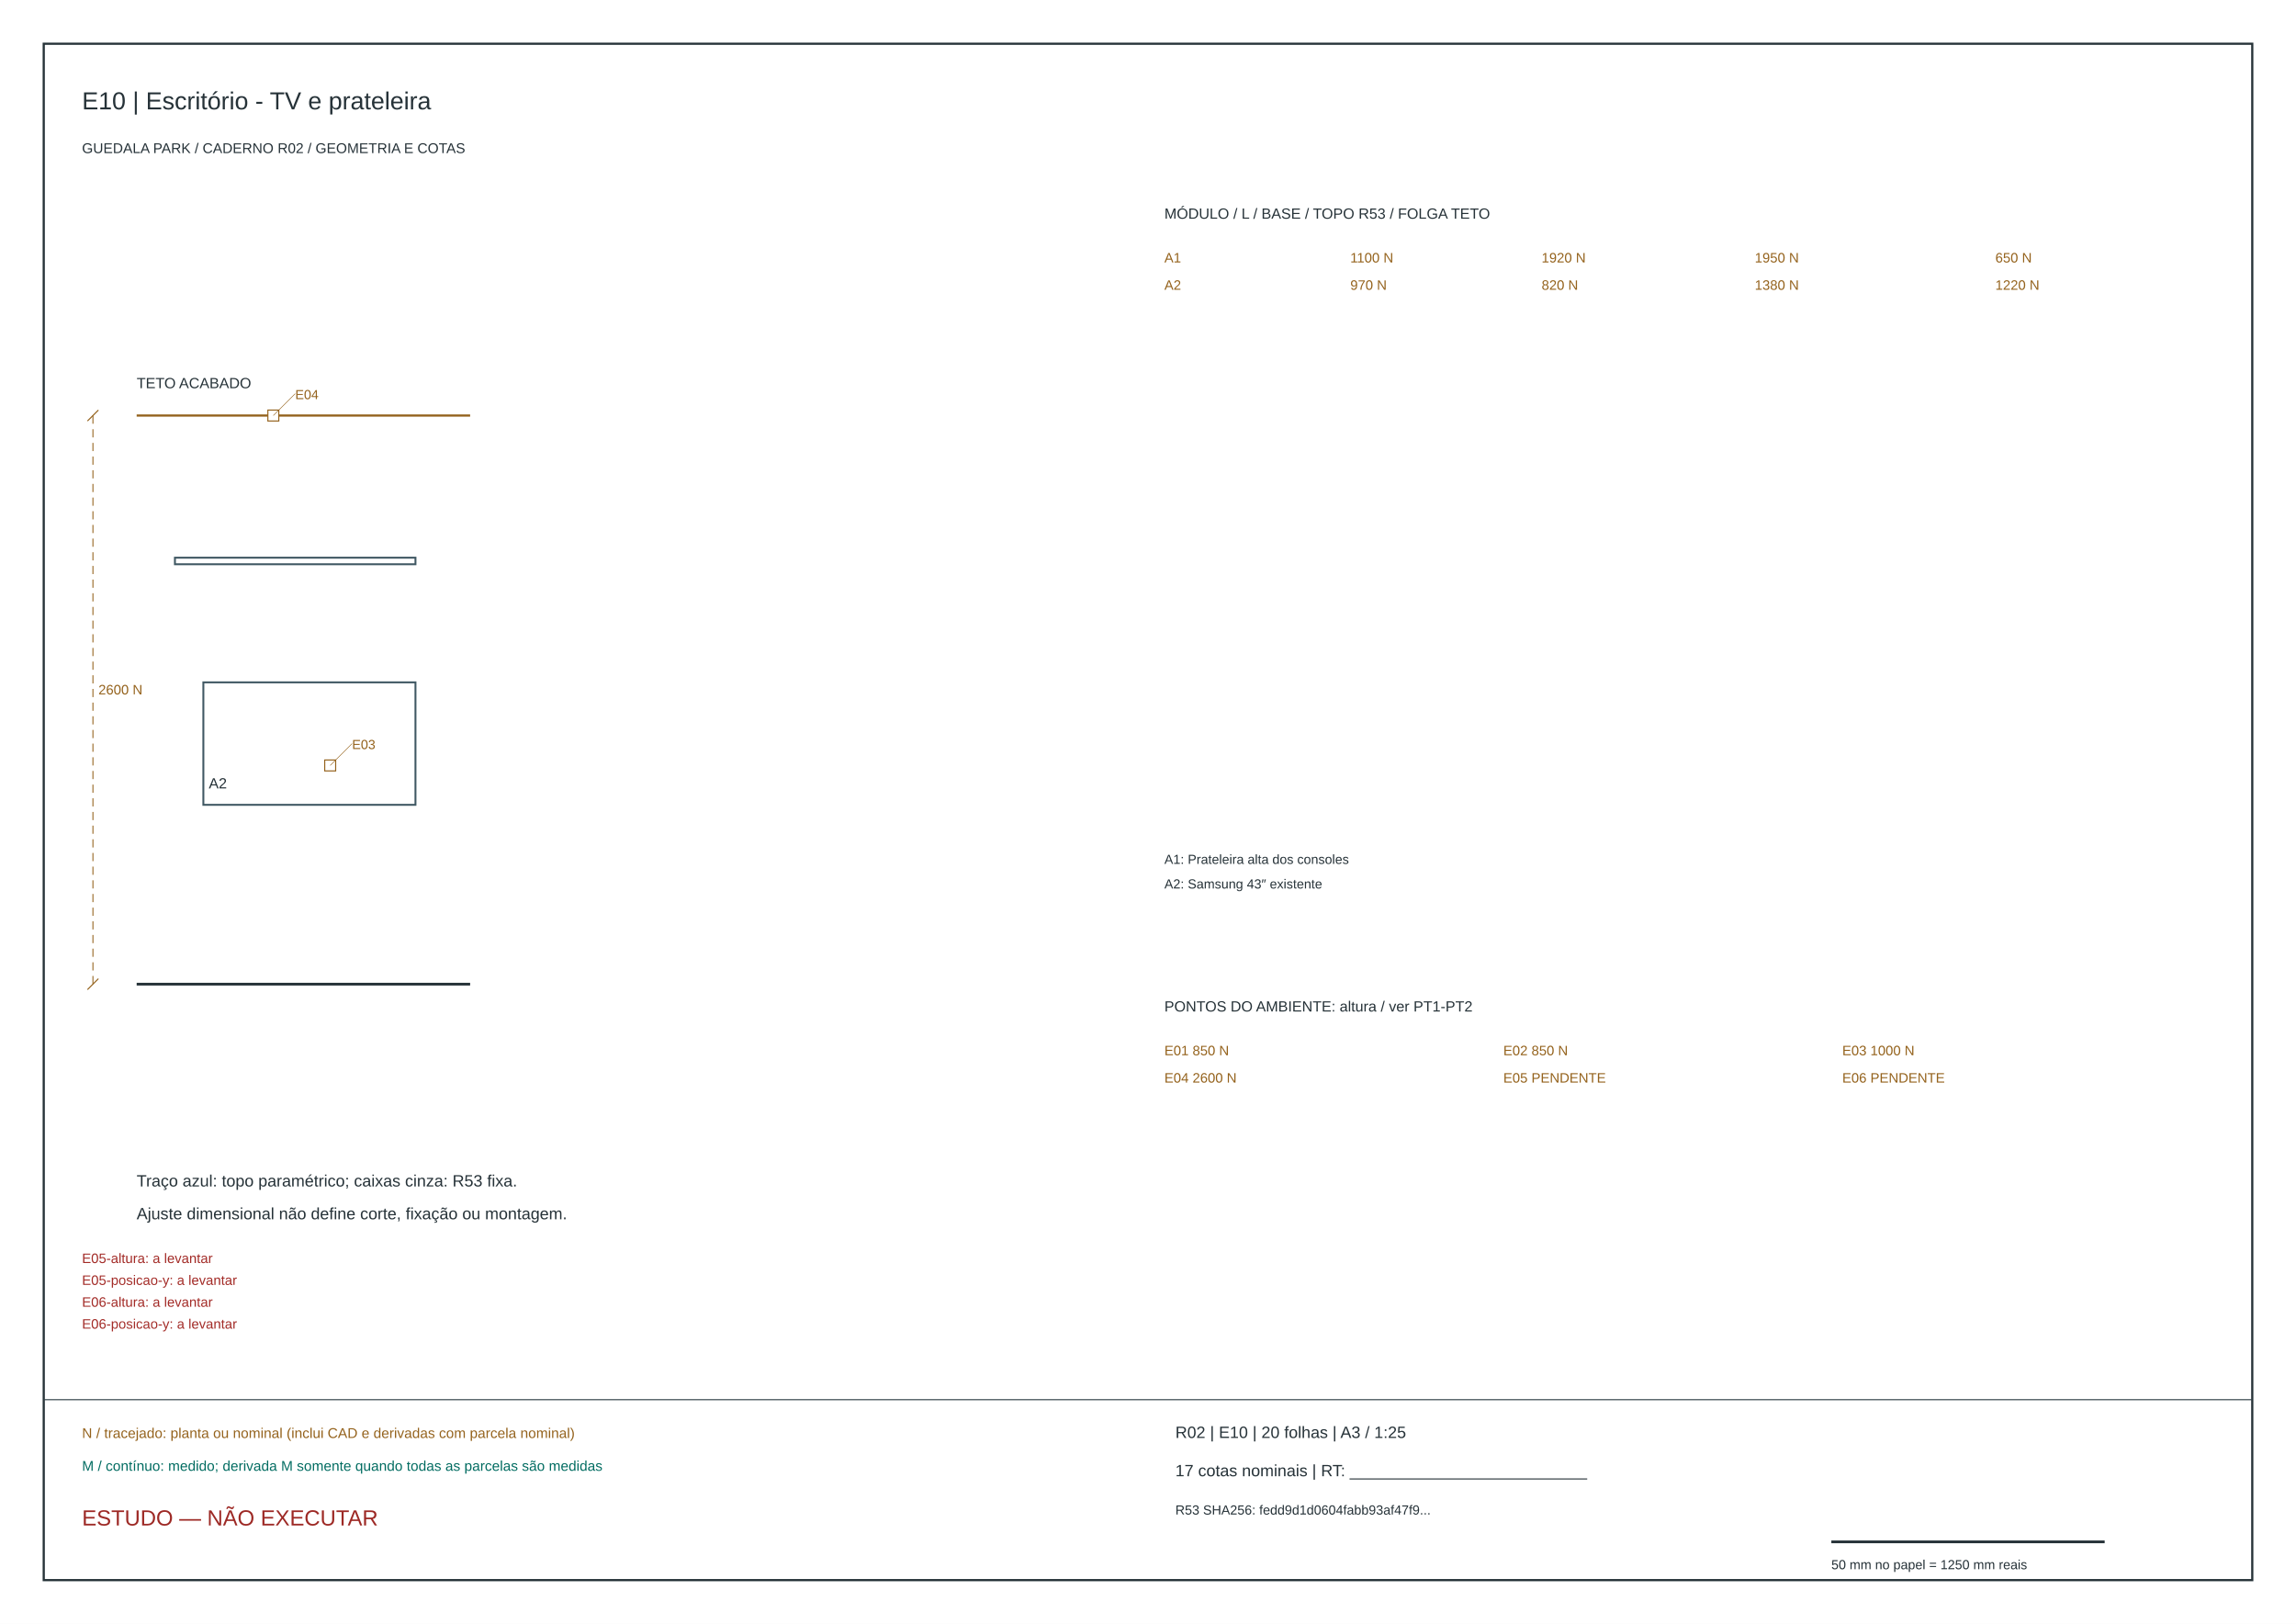
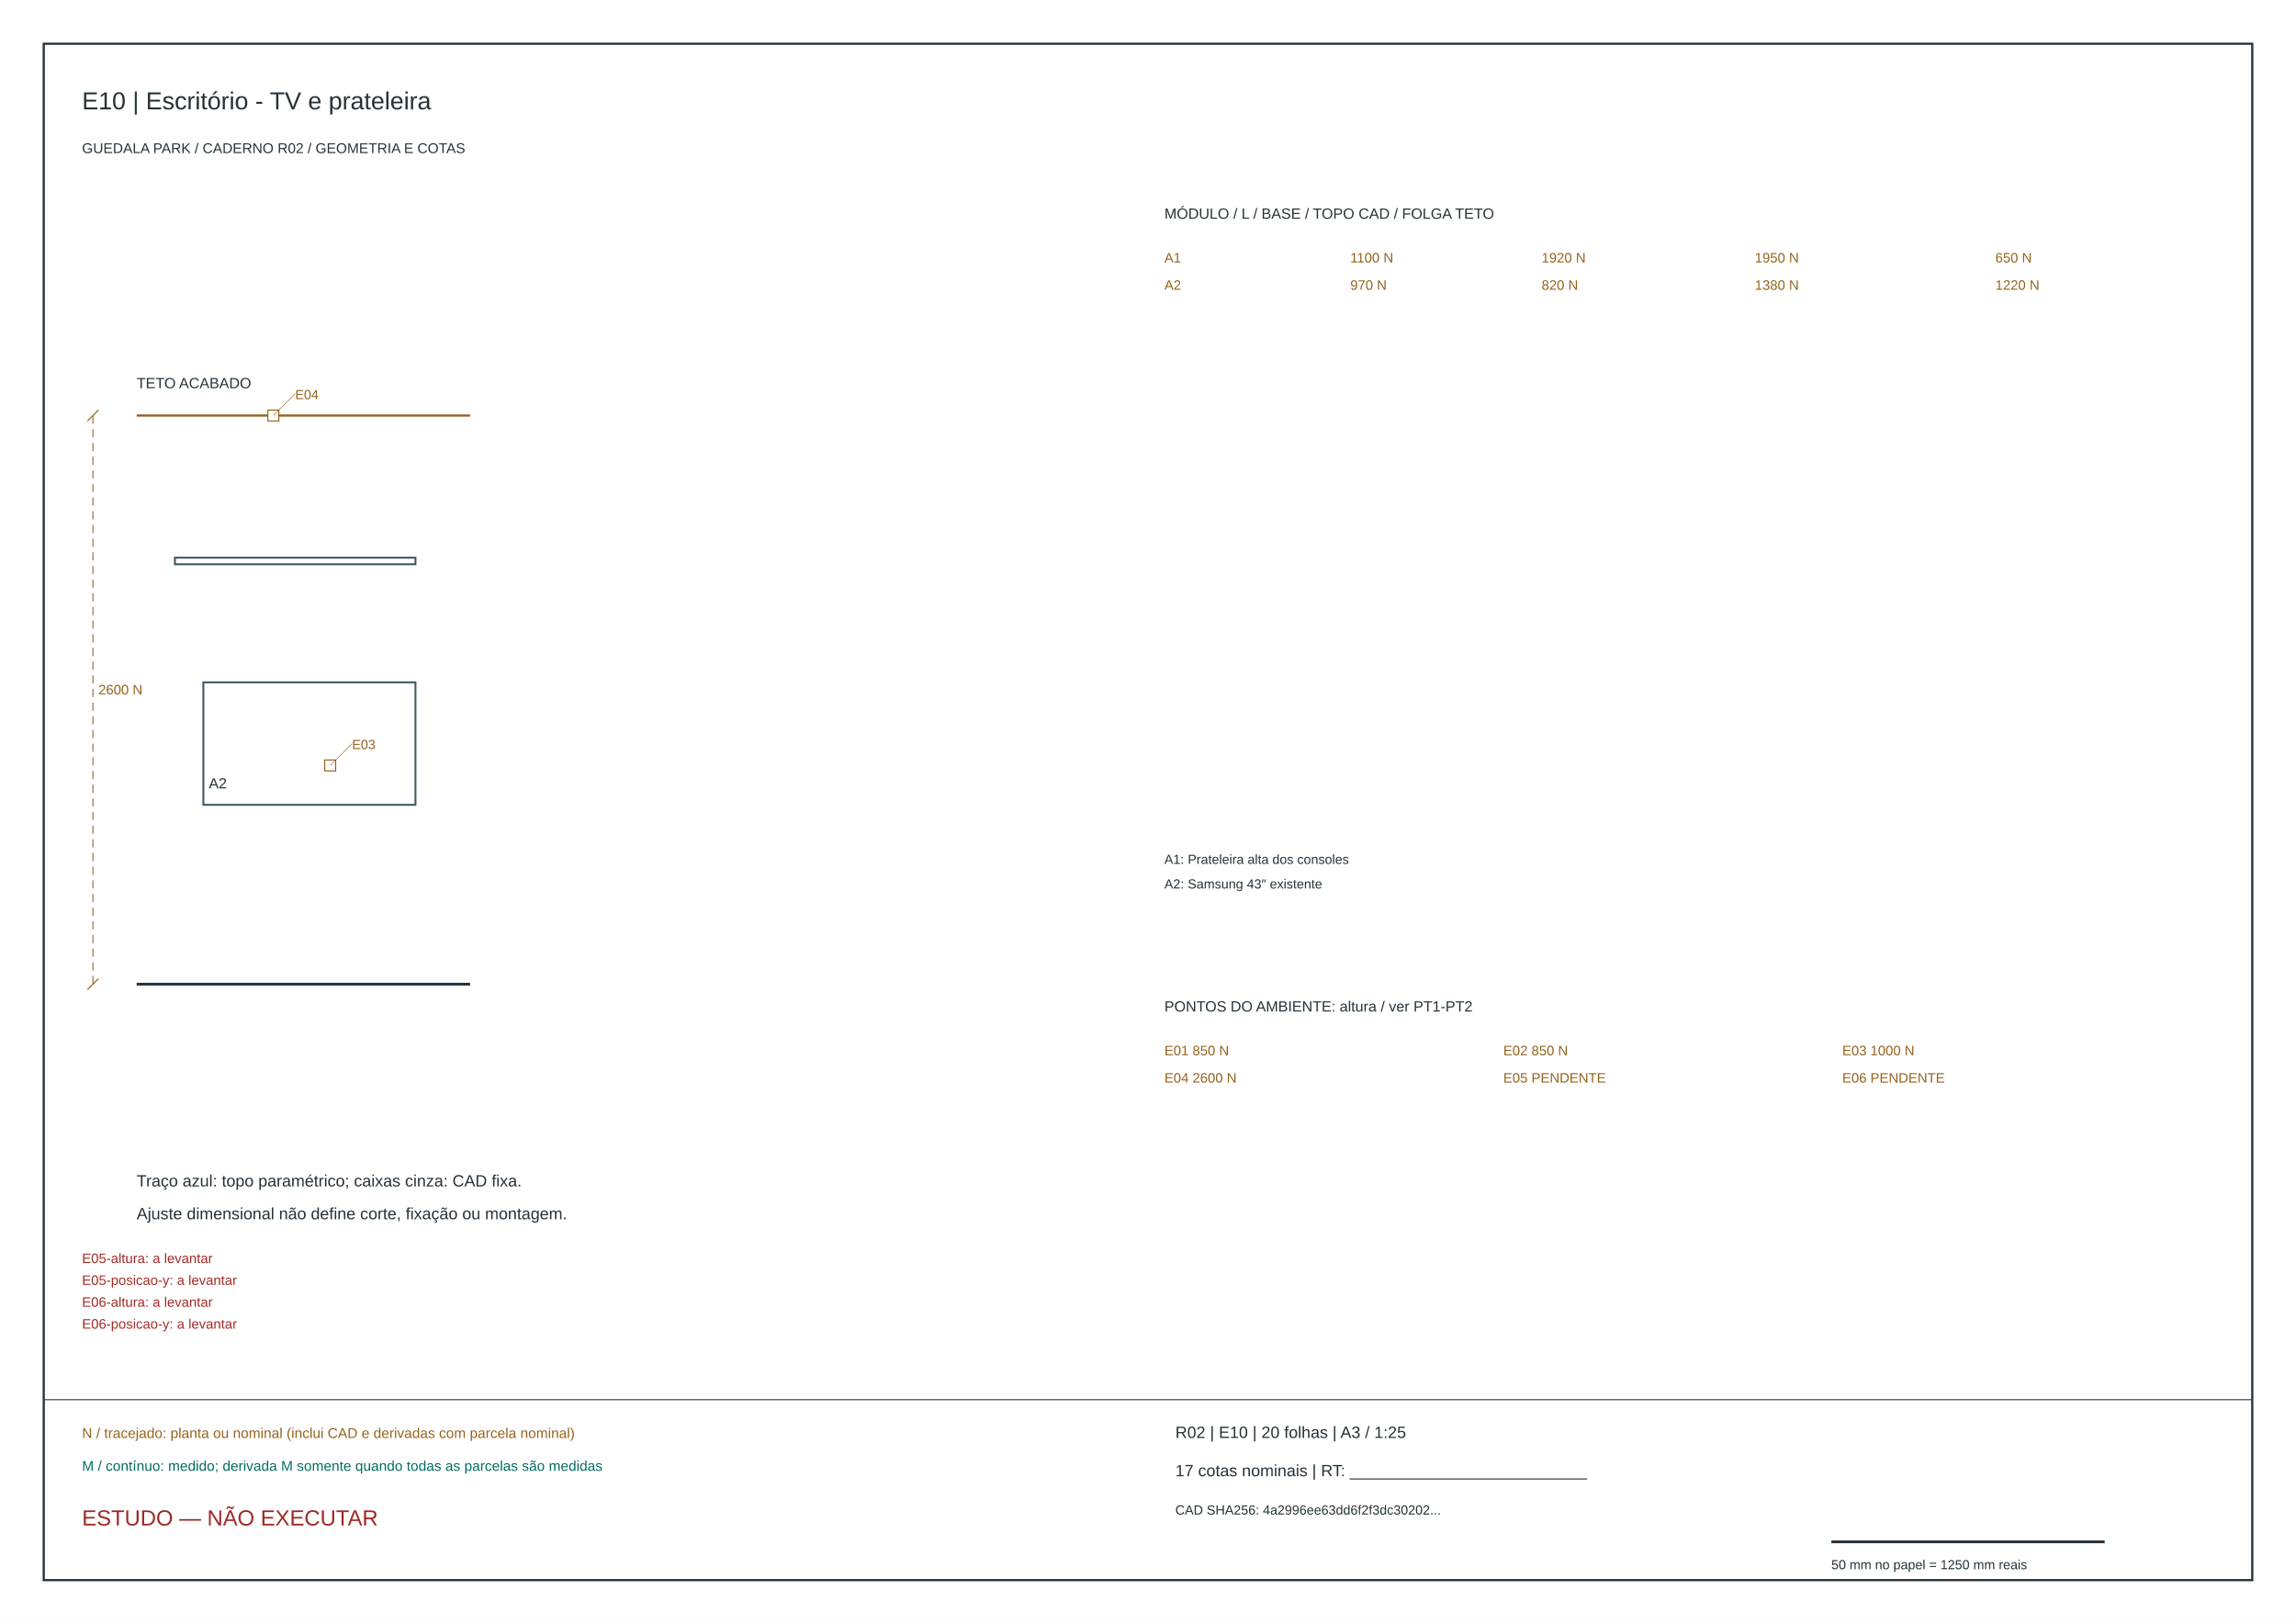
<svg xmlns="http://www.w3.org/2000/svg" width="420mm" height="297mm" viewBox="0 0 420 297">
  <rect width="420" height="297" fill="white" />
  <line x1="25" y1="180" x2="86.0" y2="180" stroke="#263238" stroke-width="0.5" />
  <line x1="25" y1="76.0" x2="86.0" y2="76.0" stroke="#94621c" stroke-width="0.4" />
  <line x1="17" y1="180" x2="17" y2="76.0" stroke="#94621c" stroke-width="0.18" stroke-dasharray="1.5 1" />
  <line x1="16" y1="181" x2="18" y2="179" stroke="#94621c" stroke-width="0.2" />
  <line x1="16" y1="77.0" x2="18" y2="75.0" stroke="#94621c" stroke-width="0.2" />
  <text x="18.0" y="127.0" font-family="Arial, sans-serif" font-size="2.5" fill="#94621c">2600 N</text>
  <text x="25" y="71.0" font-family="Arial, sans-serif" font-size="2.7" fill="#263238">TETO ACABADO</text>
-   <text x="213" y="40" font-family="Arial, sans-serif" font-size="2.7" fill="#263238">MÓDULO / L / BASE / TOPO R53 / FOLGA TETO</text>
+   <text x="213" y="40" font-family="Arial, sans-serif" font-size="2.7" fill="#263238">MÓDULO / L / BASE / TOPO CAD / FOLGA TETO</text>
  <rect x="32.0" y="102.0" width="44.0" height="1.2" stroke="#405863" fill="none" stroke-width="0.35" />
  <text x="213" y="48" font-family="Arial, sans-serif" font-size="2.5" fill="#94621c">A1</text>
  <text x="247" y="48" font-family="Arial, sans-serif" font-size="2.5" fill="#94621c">1100 N</text>
  <text x="282" y="48" font-family="Arial, sans-serif" font-size="2.5" fill="#94621c">1920 N</text>
  <text x="321" y="48" font-family="Arial, sans-serif" font-size="2.5" fill="#94621c">1950 N</text>
  <text x="365" y="48" font-family="Arial, sans-serif" font-size="2.5" fill="#94621c">650 N</text>
  <rect x="37.2" y="124.8" width="38.8" height="22.4" stroke="#405863" fill="none" stroke-width="0.35" />
  <text x="38.2" y="144.2" font-family="Arial, sans-serif" font-size="2.7" fill="#263238">A2</text>
  <text x="213" y="53" font-family="Arial, sans-serif" font-size="2.5" fill="#94621c">A2</text>
  <text x="247" y="53" font-family="Arial, sans-serif" font-size="2.5" fill="#94621c">970 N</text>
  <text x="282" y="53" font-family="Arial, sans-serif" font-size="2.5" fill="#94621c">820 N</text>
  <text x="321" y="53" font-family="Arial, sans-serif" font-size="2.5" fill="#94621c">1380 N</text>
  <text x="365" y="53" font-family="Arial, sans-serif" font-size="2.5" fill="#94621c">1220 N</text>
-   <text x="25" y="217" font-family="Arial, sans-serif" font-size="3" fill="#263238">Traço azul: topo paramétrico; caixas cinza: R53 fixa.</text>
+   <text x="25" y="217" font-family="Arial, sans-serif" font-size="3" fill="#263238">Traço azul: topo paramétrico; caixas cinza: CAD fixa.</text>
  <text x="25" y="223" font-family="Arial, sans-serif" font-size="3" fill="#263238">Ajuste dimensional não define corte, fixação ou montagem.</text>
  <text x="213" y="158.0" font-family="Arial, sans-serif" font-size="2.4" fill="#263238">A1: Prateleira alta dos consoles</text>
  <text x="213" y="162.5" font-family="Arial, sans-serif" font-size="2.4" fill="#263238">A2: Samsung 43″ existente</text>
  <text x="213" y="185" font-family="Arial, sans-serif" font-size="2.7" fill="#263238">PONTOS DO AMBIENTE: altura / ver PT1-PT2</text>
  <text x="213" y="193" font-family="Arial, sans-serif" font-size="2.5" fill="#94621c">E01 850 N</text>
  <text x="275" y="193" font-family="Arial, sans-serif" font-size="2.5" fill="#94621c">E02 850 N</text>
  <text x="337" y="193" font-family="Arial, sans-serif" font-size="2.5" fill="#94621c">E03 1000 N</text>
  <rect x="59.4" y="139.0" width="2" height="2" stroke="#94621c" fill="#ffffff" stroke-width="0.2" />
  <line x1="60.4" y1="140.0" x2="64.4" y2="136.0" stroke="#94621c" stroke-width="0.1" />
  <text x="64.4" y="137.0" font-family="Arial, sans-serif" font-size="2.4" fill="#94621c">E03</text>
  <text x="213" y="198" font-family="Arial, sans-serif" font-size="2.5" fill="#94621c">E04 2600 N</text>
  <rect x="49.0" y="75.0" width="2" height="2" stroke="#94621c" fill="#ffffff" stroke-width="0.2" />
  <line x1="50.0" y1="76.0" x2="54.0" y2="72.0" stroke="#94621c" stroke-width="0.1" />
  <text x="54.0" y="73.0" font-family="Arial, sans-serif" font-size="2.4" fill="#94621c">E04</text>
  <text x="275" y="198" font-family="Arial, sans-serif" font-size="2.5" fill="#94621c">E05 PENDENTE</text>
  <text x="337" y="198" font-family="Arial, sans-serif" font-size="2.5" fill="#94621c">E06 PENDENTE</text>
  <rect x="8" y="8" width="404" height="281" stroke="#263238" fill="none" stroke-width="0.4" />
  <text x="15" y="20" font-family="Arial, sans-serif" font-size="4.5" fill="#263238">E10 | Escritório - TV e prateleira</text>
  <text x="15" y="28" font-family="Arial, sans-serif" font-size="2.6" fill="#263238">GUEDALA PARK  /  CADERNO R02  /  GEOMETRIA E COTAS</text>
  <text x="15" y="231" font-family="Arial, sans-serif" font-size="2.5" fill="#a32c28">E05-altura: a levantar</text>
  <text x="15" y="235" font-family="Arial, sans-serif" font-size="2.5" fill="#a32c28">E05-posicao-y: a levantar</text>
  <text x="15" y="239" font-family="Arial, sans-serif" font-size="2.5" fill="#a32c28">E06-altura: a levantar</text>
  <text x="15" y="243" font-family="Arial, sans-serif" font-size="2.5" fill="#a32c28">E06-posicao-y: a levantar</text>
  <line x1="8" y1="256" x2="412" y2="256" stroke="#34434a" stroke-width="0.2" />
  <text x="15" y="263" font-family="Arial, sans-serif" font-size="2.6" fill="#94621c">N / tracejado: planta ou nominal (inclui CAD e derivadas com parcela nominal)</text>
  <text x="15" y="269" font-family="Arial, sans-serif" font-size="2.6" fill="#006b60">M / contínuo: medido; derivada M somente quando todas as parcelas são medidas</text>
  <text x="15" y="279" font-family="Arial, sans-serif" font-size="4" fill="#9d2925">ESTUDO — NÃO EXECUTAR</text>
  <text x="215" y="263" font-family="Arial, sans-serif" font-size="3" fill="#263238">R02 | E10 | 20 folhas | A3 / 1:25</text>
  <text x="215" y="270" font-family="Arial, sans-serif" font-size="3" fill="#263238">17 cotas nominais | RT: __________________________</text>
-   <text x="215" y="277" font-family="Arial, sans-serif" font-size="2.4" fill="#263238">R53 SHA256: fedd9d1d0604fabb93af47f9...</text>
+   <text x="215" y="277" font-family="Arial, sans-serif" font-size="2.4" fill="#263238">CAD SHA256: 4a2996ee63dd6f2f3dc30202...</text>
  <line x1="335" y1="282" x2="385" y2="282" stroke="#263238" stroke-width="0.5" />
  <text x="335" y="287" font-family="Arial, sans-serif" font-size="2.4" fill="#263238">50 mm no papel = 1250 mm reais</text>
</svg>
